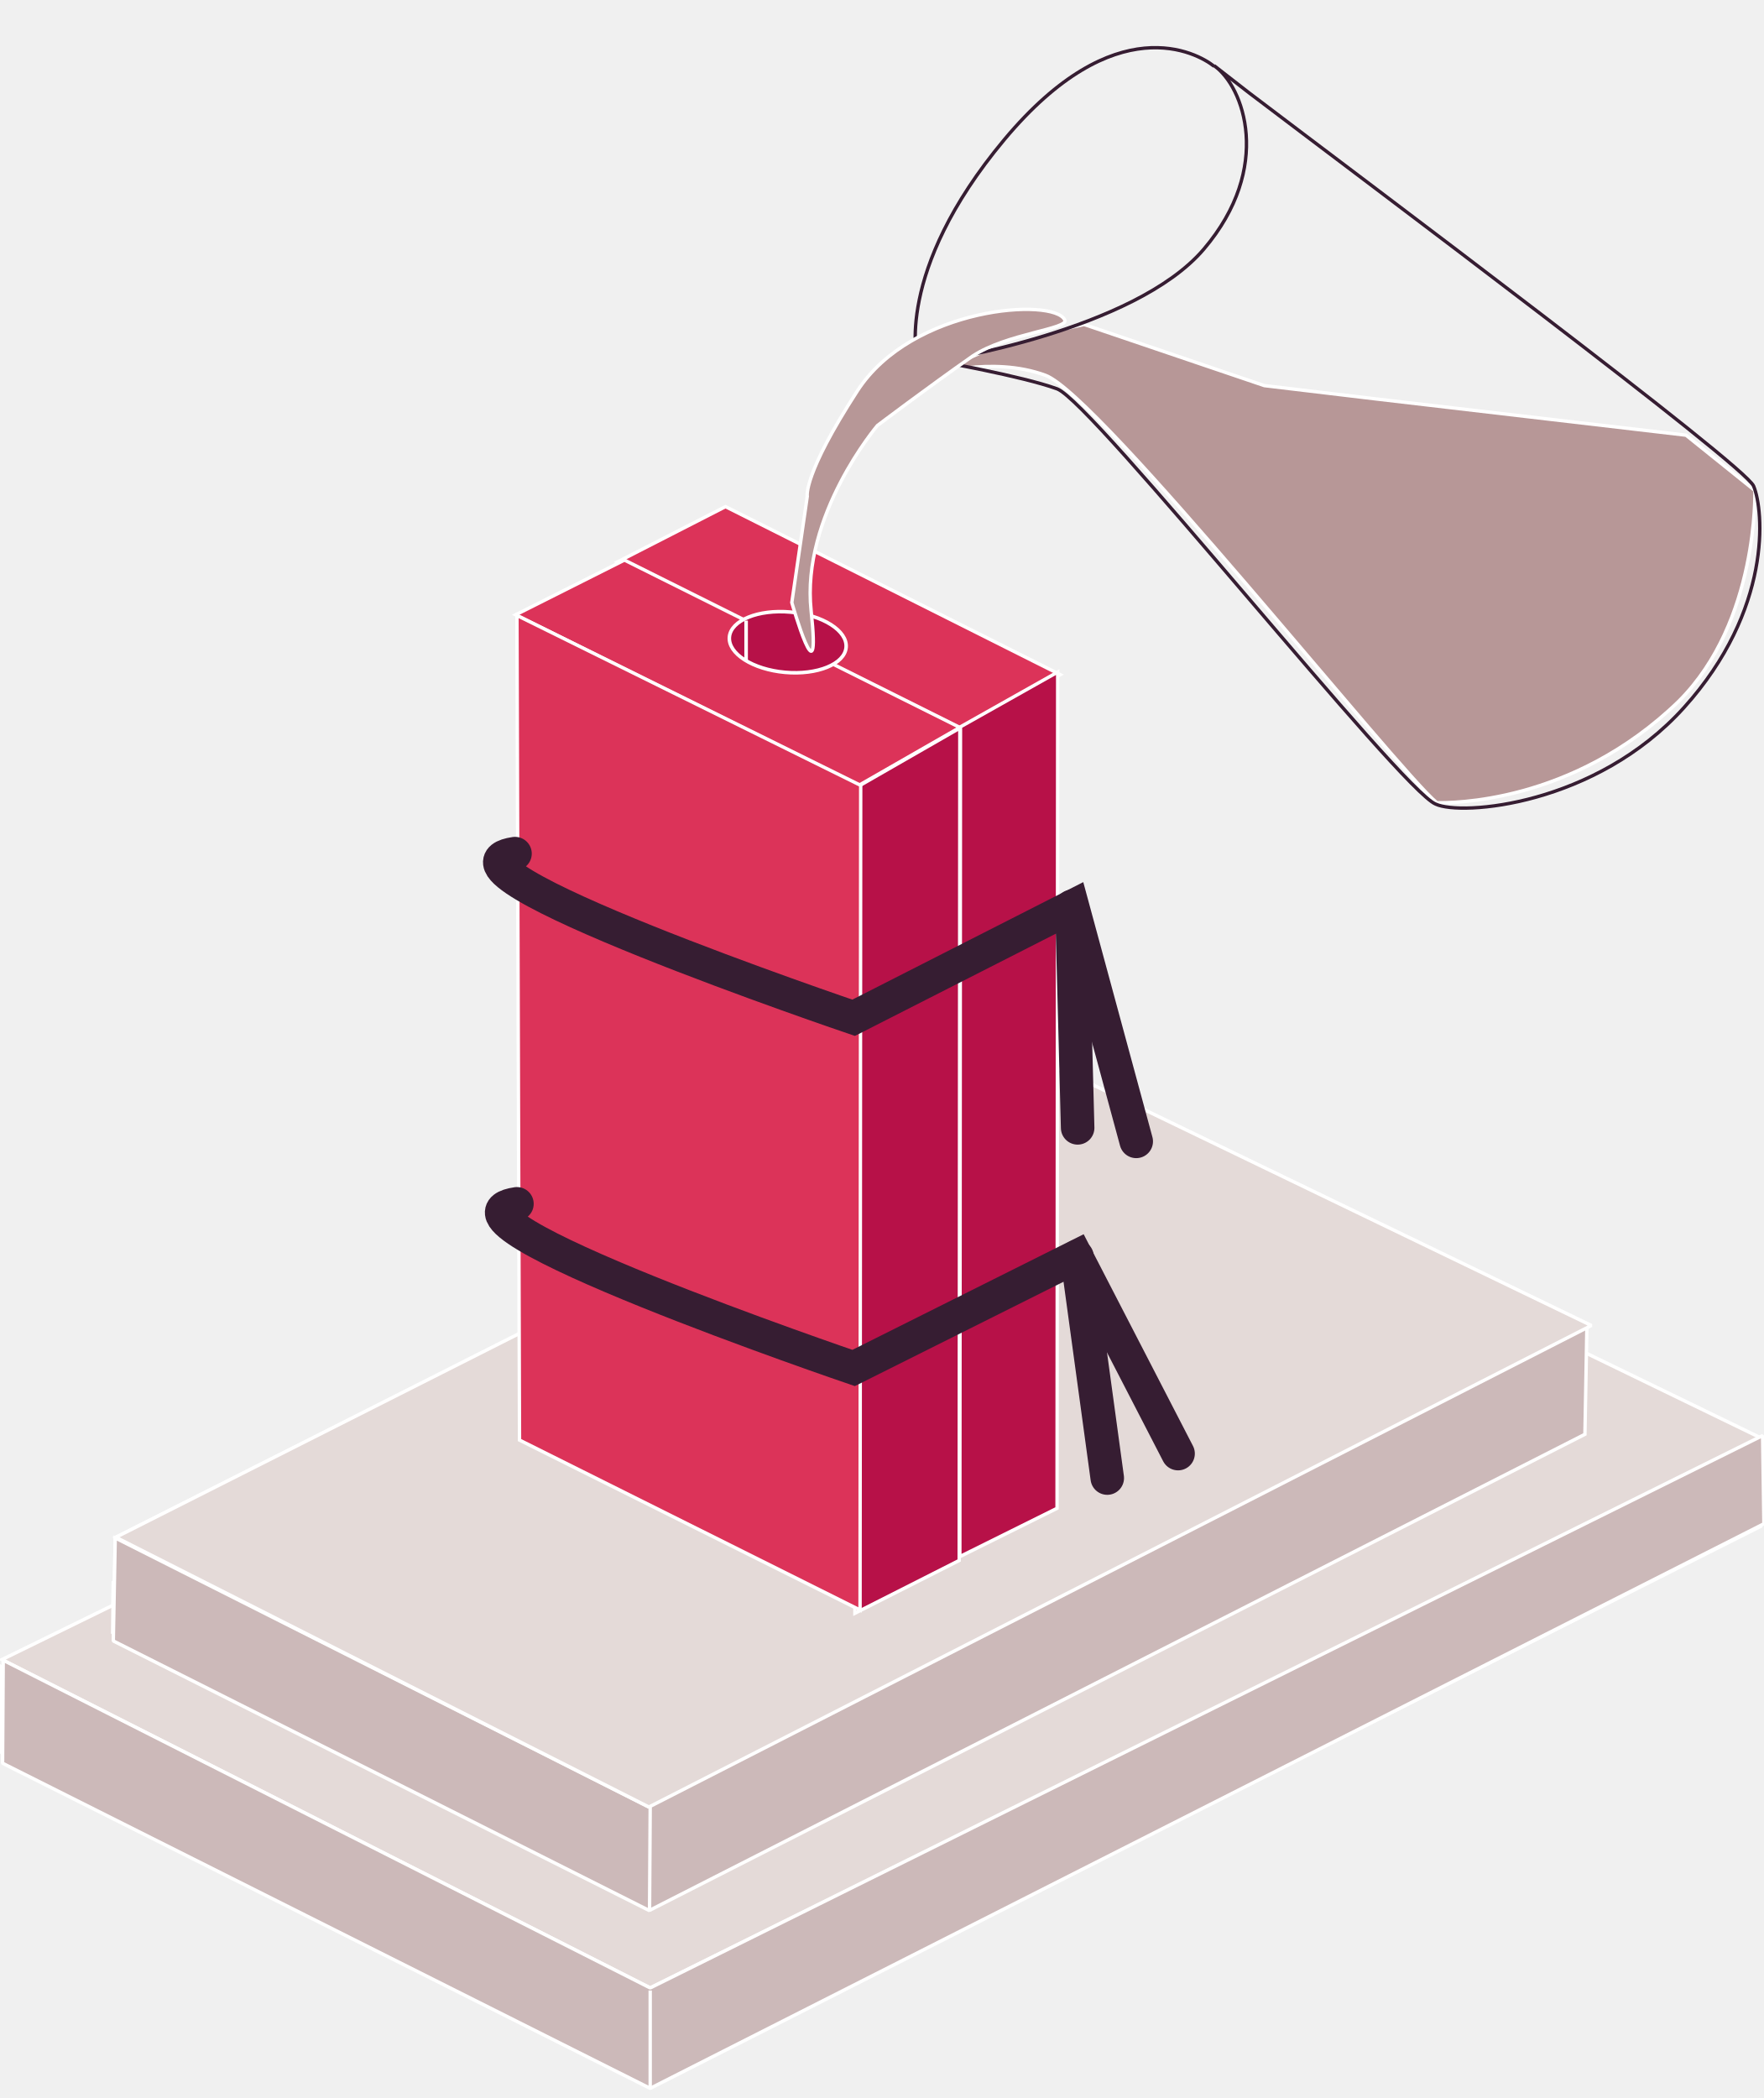
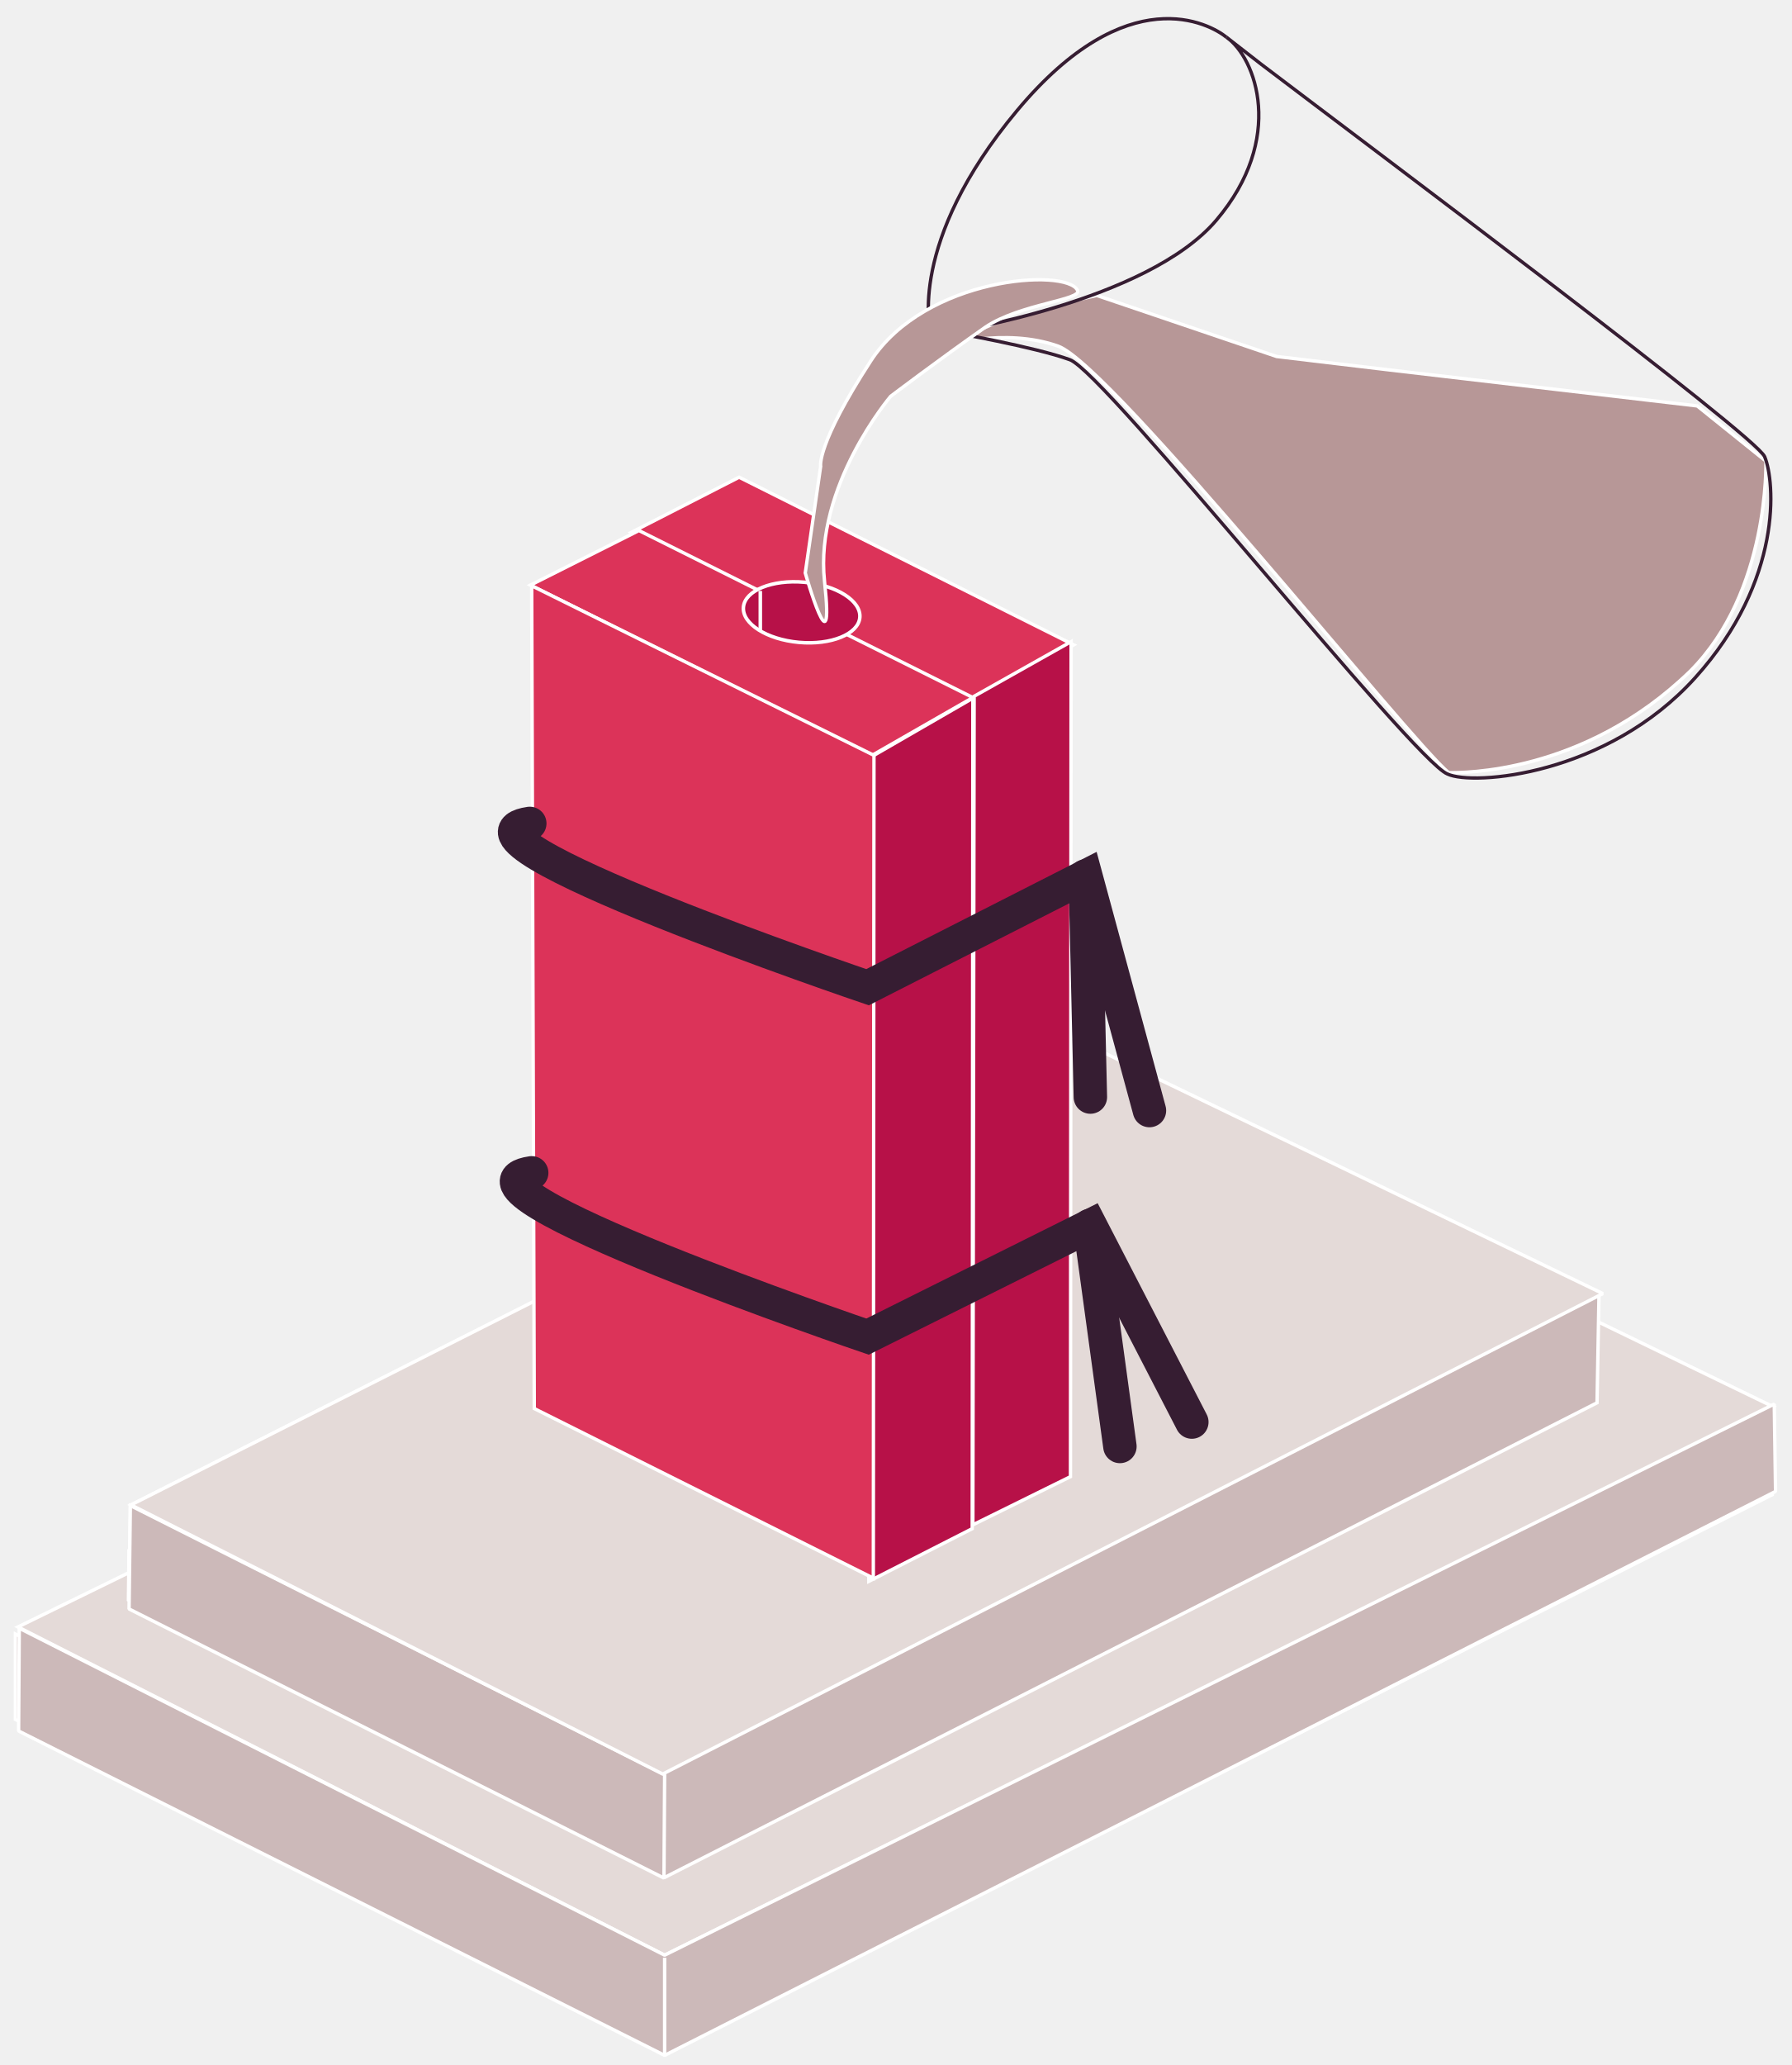
- <svg xmlns="http://www.w3.org/2000/svg" xmlns:xlink="http://www.w3.org/1999/xlink" version="1.1" id="Layer_1" x="0px" y="0px" viewBox="0 0 274 325.9" style="enable-background:new 0 0 274 325.9;" xml:space="preserve">
+ <svg xmlns="http://www.w3.org/2000/svg" xmlns:xlink="http://www.w3.org/1999/xlink" version="1.1" id="Layer_1" x="0px" y="0px" viewBox="0 0 279 321.5" style="enable-background:new 0 0 279 321.5;" xml:space="preserve">
  <style type="text/css">
	.st0{fill:none;stroke:#FFFFFF;stroke-width:0.525;stroke-linejoin:bevel;stroke-miterlimit:10;}
	.st1{fill:#CCB9B9;stroke:#FFFFFF;stroke-width:0.525;stroke-miterlimit:10;}
	.st2{fill:#E4DAD8;stroke:#FFFFFF;stroke-width:0.525;stroke-miterlimit:10;}
	.st3{fill:#CCB9B9;stroke:#FFFFFF;stroke-width:0.525;stroke-linejoin:bevel;stroke-miterlimit:10;}
	.st4{fill:#E4DAD8;stroke:#FFFFFF;stroke-width:0.525;stroke-linejoin:bevel;stroke-miterlimit:10;}
	.st5{fill:none;stroke:#FFFFFF;stroke-width:0.525;stroke-miterlimit:10;}
	.st6{fill:none;stroke:#B71148;stroke-width:1.042;stroke-miterlimit:10;}
	.st7{fill:#DC3359;stroke:#FFFFFF;stroke-width:0.525;stroke-miterlimit:10;}
	.st8{fill:#B71148;stroke:#FFFFFF;stroke-width:0.552;stroke-miterlimit:10;}
	.st9{fill:#B71148;stroke:#FFFFFF;stroke-width:0.525;stroke-miterlimit:10;}
	.st10{fill:none;stroke:#361D32;stroke-width:5.207;stroke-linecap:round;stroke-miterlimit:10;}
	.st11{fill:none;stroke:#FFFFFF;stroke-width:0.552;stroke-miterlimit:10;}
	.st12{clip-path:url(#SVGID_2_);fill:#B79797;stroke:#FFFFFF;stroke-width:0.525;stroke-miterlimit:10;}
	.st13{fill:none;stroke:#361D32;stroke-width:0.525;stroke-miterlimit:10;}
	.st14{fill:#B79797;stroke:#FFFFFF;stroke-width:0.525;stroke-miterlimit:10;}
</style>
  <g>
    <g>
-       <line class="st0" x1="100.6" y1="300.9" x2="100.5" y2="317" />
-       <polygon class="st1" points="17.5,253.6 101.3,296 243.4,224.5 243.6,208 164.5,171.8 17.6,245.8   " />
-       <polygon class="st1" points="17.6,254.9 17.9,238.9 101.4,279.8 101.1,296   " />
-       <polygon class="st1" points="0,258.8 0,272.1 101.7,323.6 273.5,237.1 273.2,223.4 101.6,308.8   " />
-       <path class="st2" d="M18,238.8c0,0,83.4,41.1,83.5,40.9l142-71.7l-83.9-40.5L18,238.8z" />
-       <polygon class="st2" points="101,308.8 273.6,223.4 171.6,173.9 0.3,257.8   " />
-       <polygon class="st1" points="17.5,253.6 101,296.7 246.2,222.8 246.5,206.3 164.5,171.8 17.6,245.8   " />
-       <polygon class="st3" points="17.6,254.9 17.9,238.9 101,280.8 100.9,296.8   " />
-       <polygon class="st3" points="0.5,257.9 0.4,273.9 101,324.4 274,236.7 273.8,223 101,308.8   " />
-       <path class="st4" d="M18,238.8l82.8,41.9l146.4-74.8l-83.9-40.5L18,238.8z" />
-       <line class="st5" x1="101" y1="309.2" x2="101" y2="324.2" />
+       <line class="st0" x1="103" y1="296.5" x2="102.9" y2="312.6" />
+       <polygon class="st1" points="20,249.1 103.8,291.6 245.8,220.1 246,203.6 167,167.4 20.1,241.4   " />
+       <polygon class="st1" points="20.1,250.5 20.3,234.4 103.9,275.4 103.6,291.6   " />
+       <polygon class="st1" points="2.4,254.4 2.4,267.7 104.2,319.2 276,232.7 275.7,219 104.1,304.4   " />
+       <path class="st2" d="M20.4,234.3c0,0,83.4,41.1,83.5,40.9l142-71.7l-84-40.5L20.4,234.3z" />
+       <polygon class="st2" points="103.5,304.4 276.1,219 174,169.5 2.8,253.3   " />
+       <polygon class="st1" points="20,249.1 103.5,292.3 248.7,218.4 249,201.9 167,167.4 20.1,241.4   " />
+       <polygon class="st3" points="20.1,250.5 20.3,234.4 103.5,276.3 103.4,292.4   " />
+       <polygon class="st3" points="3,253.5 2.9,269.5 103.5,320 276.5,232.2 276.3,218.6 103.5,304.4   " />
+       <path class="st4" d="M20.4,234.3l82.8,41.9l146.4-74.8l-83.9-40.5L20.4,234.3z" />
+       <line class="st5" x1="103.5" y1="304.8" x2="103.5" y2="319.8" />
    </g>
-     <path class="st6" d="M173.9,111.9" />
-     <path class="st6" d="M158.6,100.7" />
-     <path class="st6" d="M149.1,93.8" />
-     <path class="st6" d="M133.9,82.5" />
-     <path class="st6" d="M173.9,111.9" />
-     <path class="st6" d="M158.6,100.7" />
-     <path class="st6" d="M149.1,93.8" />
-     <path class="st6" d="M133.9,82.5" />
+     <path class="st6" d="M176.3,107.5" />
+     <path class="st6" d="M161,96.3" />
+     <path class="st6" d="M151.5,89.3" />
+     <path class="st6" d="M136.3,78.1" />
+     <path class="st6" d="M176.3,107.5" />
+     <path class="st6" d="M161,96.3" />
+     <path class="st6" d="M151.5,89.3" />
+     <path class="st6" d="M136.3,78.1" />
    <g>
-       <polygon class="st7" points="95.9,87.3 149,113.8 164.7,104.8 112.7,78.7   " />
-       <polygon class="st7" points="80.1,95.5 133.4,122 149.1,113 97,87   " />
-       <ellipse transform="matrix(8.935341e-02 -0.996 0.996 8.935341e-02 12.1298 212.7619)" class="st8" cx="122.4" cy="99.7" rx="4.7" ry="9.1" />
-       <polygon class="st9" points="132.9,122.4 132.8,250.6 149,242.4 149.1,113.1   " />
-       <polygon class="st9" points="149.2,112.9 149.1,241.8 164.2,234.3 164.3,104.4   " />
-       <polygon class="st7" points="80.3,95.6 80.7,223.7 133.6,250.1 133.7,122   " />
+       <polygon class="st7" points="98.3,82.9 151.4,109.4 167.2,100.4 115.1,74.3   " />
+       <polygon class="st7" points="82.6,91.1 135.8,117.6 151.5,108.6 99.5,82.6   " />
+       <ellipse transform="matrix(8.935313e-02 -0.996 0.996 8.935313e-02 18.7652 211.1147)" class="st8" cx="124.8" cy="95.3" rx="4.7" ry="9.1" />
+       <polygon class="st9" points="135.4,118 135.3,246.2 151.4,238 151.5,108.7   " />
+       <polygon class="st9" points="151.7,108.4 151.5,237.4 166.7,229.9 166.8,99.9   " />
+       <polygon class="st7" points="82.8,91.2 83.2,219.3 136,245.7 136.1,117.6   " />
      <g>
-         <path class="st10" d="M80,132.6c-15.8,2.3,52.6,25.5,52.6,25.5l34-17.3l9.9,36.5" />
-         <path class="st10" d="M80.3,187c-15.8,2.3,52.3,25.5,52.3,25.5l34.6-17.3l15.8,30.6" />
-         <line class="st10" x1="166.5" y1="140.8" x2="167.4" y2="175.2" />
-         <line class="st10" x1="167.3" y1="195.2" x2="172" y2="229.6" />
+         <path class="st10" d="M82.5,128.2c-15.8,2.3,52.6,25.5,52.6,25.5l34-17.3l9.9,36.5" />
+         <path class="st10" d="M82.8,182.6c-15.8,2.3,52.3,25.5,52.3,25.5l34.7-17.3l15.8,30.6" />
+         <line class="st10" x1="169" y1="136.4" x2="169.8" y2="170.8" />
+         <line class="st10" x1="169.7" y1="190.8" x2="174.4" y2="225.2" />
      </g>
-       <line class="st11" x1="115.9" y1="96.4" x2="115.9" y2="102.5" />
+       <line class="st11" x1="118.4" y1="92" x2="118.4" y2="98.1" />
    </g>
    <g>
      <g>
        <g>
          <g>
-             <defs>
-               <path id="SVGID_1_" d="M188.6,10.2c4.6,3.2,9.2,15.8-1.6,28.5s-41.4,17.4-41.4,17.4s13.1,2.3,18.6,4.3        c5.5,2,53.4,62.3,58.8,64.5c4,1.9,24.9,0.2,38.6-15s12.4-30.6,10.8-34.4c-1.4-3.3-60.1-47.2-78.4-61.1L188.6,10.2" />
-             </defs>
-             <clipPath id="SVGID_2_">
-               <use xlink:href="#SVGID_1_" style="overflow:visible;" />
-             </clipPath>
-             <path class="st12" d="M272.6,76.2c0,0,0.6,20.3-11.8,32.7c-16.6,16.1-35.6,15.8-37.6,15.8c-6.2-5.1-52.4-63.3-60.8-66.4       s-18,0-18,0l11.8-5.2l12.2-2.7l28,9.5l17.6,2.1l47.9,5.6L272.6,76.2z" />
+             <g>
+               <defs>
+                 <path id="SVGID_1_" d="M191,5.8c4.6,3.2,9.2,15.8-1.6,28.5S148,51.7,148,51.7s13.1,2.3,18.6,4.3s53.4,62.3,58.8,64.5         c4,1.9,24.9,0.2,38.6-15c13.7-15.2,12.4-30.6,10.8-34.4c-1.4-3.3-60.1-47.2-78.4-61.1L191,5.8" />
+               </defs>
+               <clipPath id="SVGID_2_">
+                 <use xlink:href="#SVGID_1_" style="overflow:visible;" />
+               </clipPath>
+               <path class="st12" d="M275,71.8c0,0,0.6,20.3-11.8,32.7c-16.6,16.1-35.6,15.8-37.6,15.8c-6.2-5.1-52.4-63.3-60.8-66.4        c-8.4-3-18,0-18,0l11.8-5.2l12.2-2.7l28,9.5l17.6,2.1l47.9,5.6L275,71.8z" />
+             </g>
          </g>
          <g>
-             <path id="XMLID_49_" class="st13" d="M188.6,10.2c4.6,3.2,9.2,15.8-1.6,28.5s-41.4,17.4-41.4,17.4s13.1,2.3,18.6,4.3       c5.5,2,53.4,62.3,58.8,64.5c4,1.9,24.9,0.2,38.6-15s12.4-30.6,10.8-34.4c-1.4-3.3-60.1-47.2-78.4-61.1L188.6,10.2" />
+             <path id="XMLID_49_" class="st13" d="M191,5.8c4.6,3.2,9.2,15.8-1.6,28.5S148,51.7,148,51.7s13.1,2.3,18.6,4.3       s53.4,62.3,58.8,64.5c4,1.9,24.9,0.2,38.6-15c13.7-15.2,12.4-30.6,10.8-34.4c-1.4-3.3-60.1-47.2-78.4-61.1L191,5.8" />
          </g>
        </g>
-         <path class="st13" d="M142.5,56c0,0-3.7-13.7,13.5-34.3s30-13.5,32.6-11.4" />
+         <path class="st13" d="M144.9,51.5c0,0-3.7-13.7,13.5-34.3s30-13.5,32.6-11.4" />
      </g>
-       <path class="st14" d="M165.4,49.7c-1.7-3.5-23.7-2.1-32.2,11s-7.8,16.4-7.8,16.4L123,93.6c0,0,4.6,16.1,3,1.3s10.3-28.8,10.3-28.8    s7.8-5.9,14.8-10.8C156.4,51.8,166.1,51.1,165.4,49.7z" />
+       <path class="st14" d="M167.8,45.2c-1.7-3.5-23.7-2.1-32.2,11s-7.8,16.4-7.8,16.4l-2.4,16.6c0,0,4.6,16.1,3,1.3    c-1.6-14.8,10.3-28.8,10.3-28.8s7.8-5.9,14.8-10.8C158.9,47.3,168.6,46.7,167.8,45.2z" />
    </g>
  </g>
</svg>
